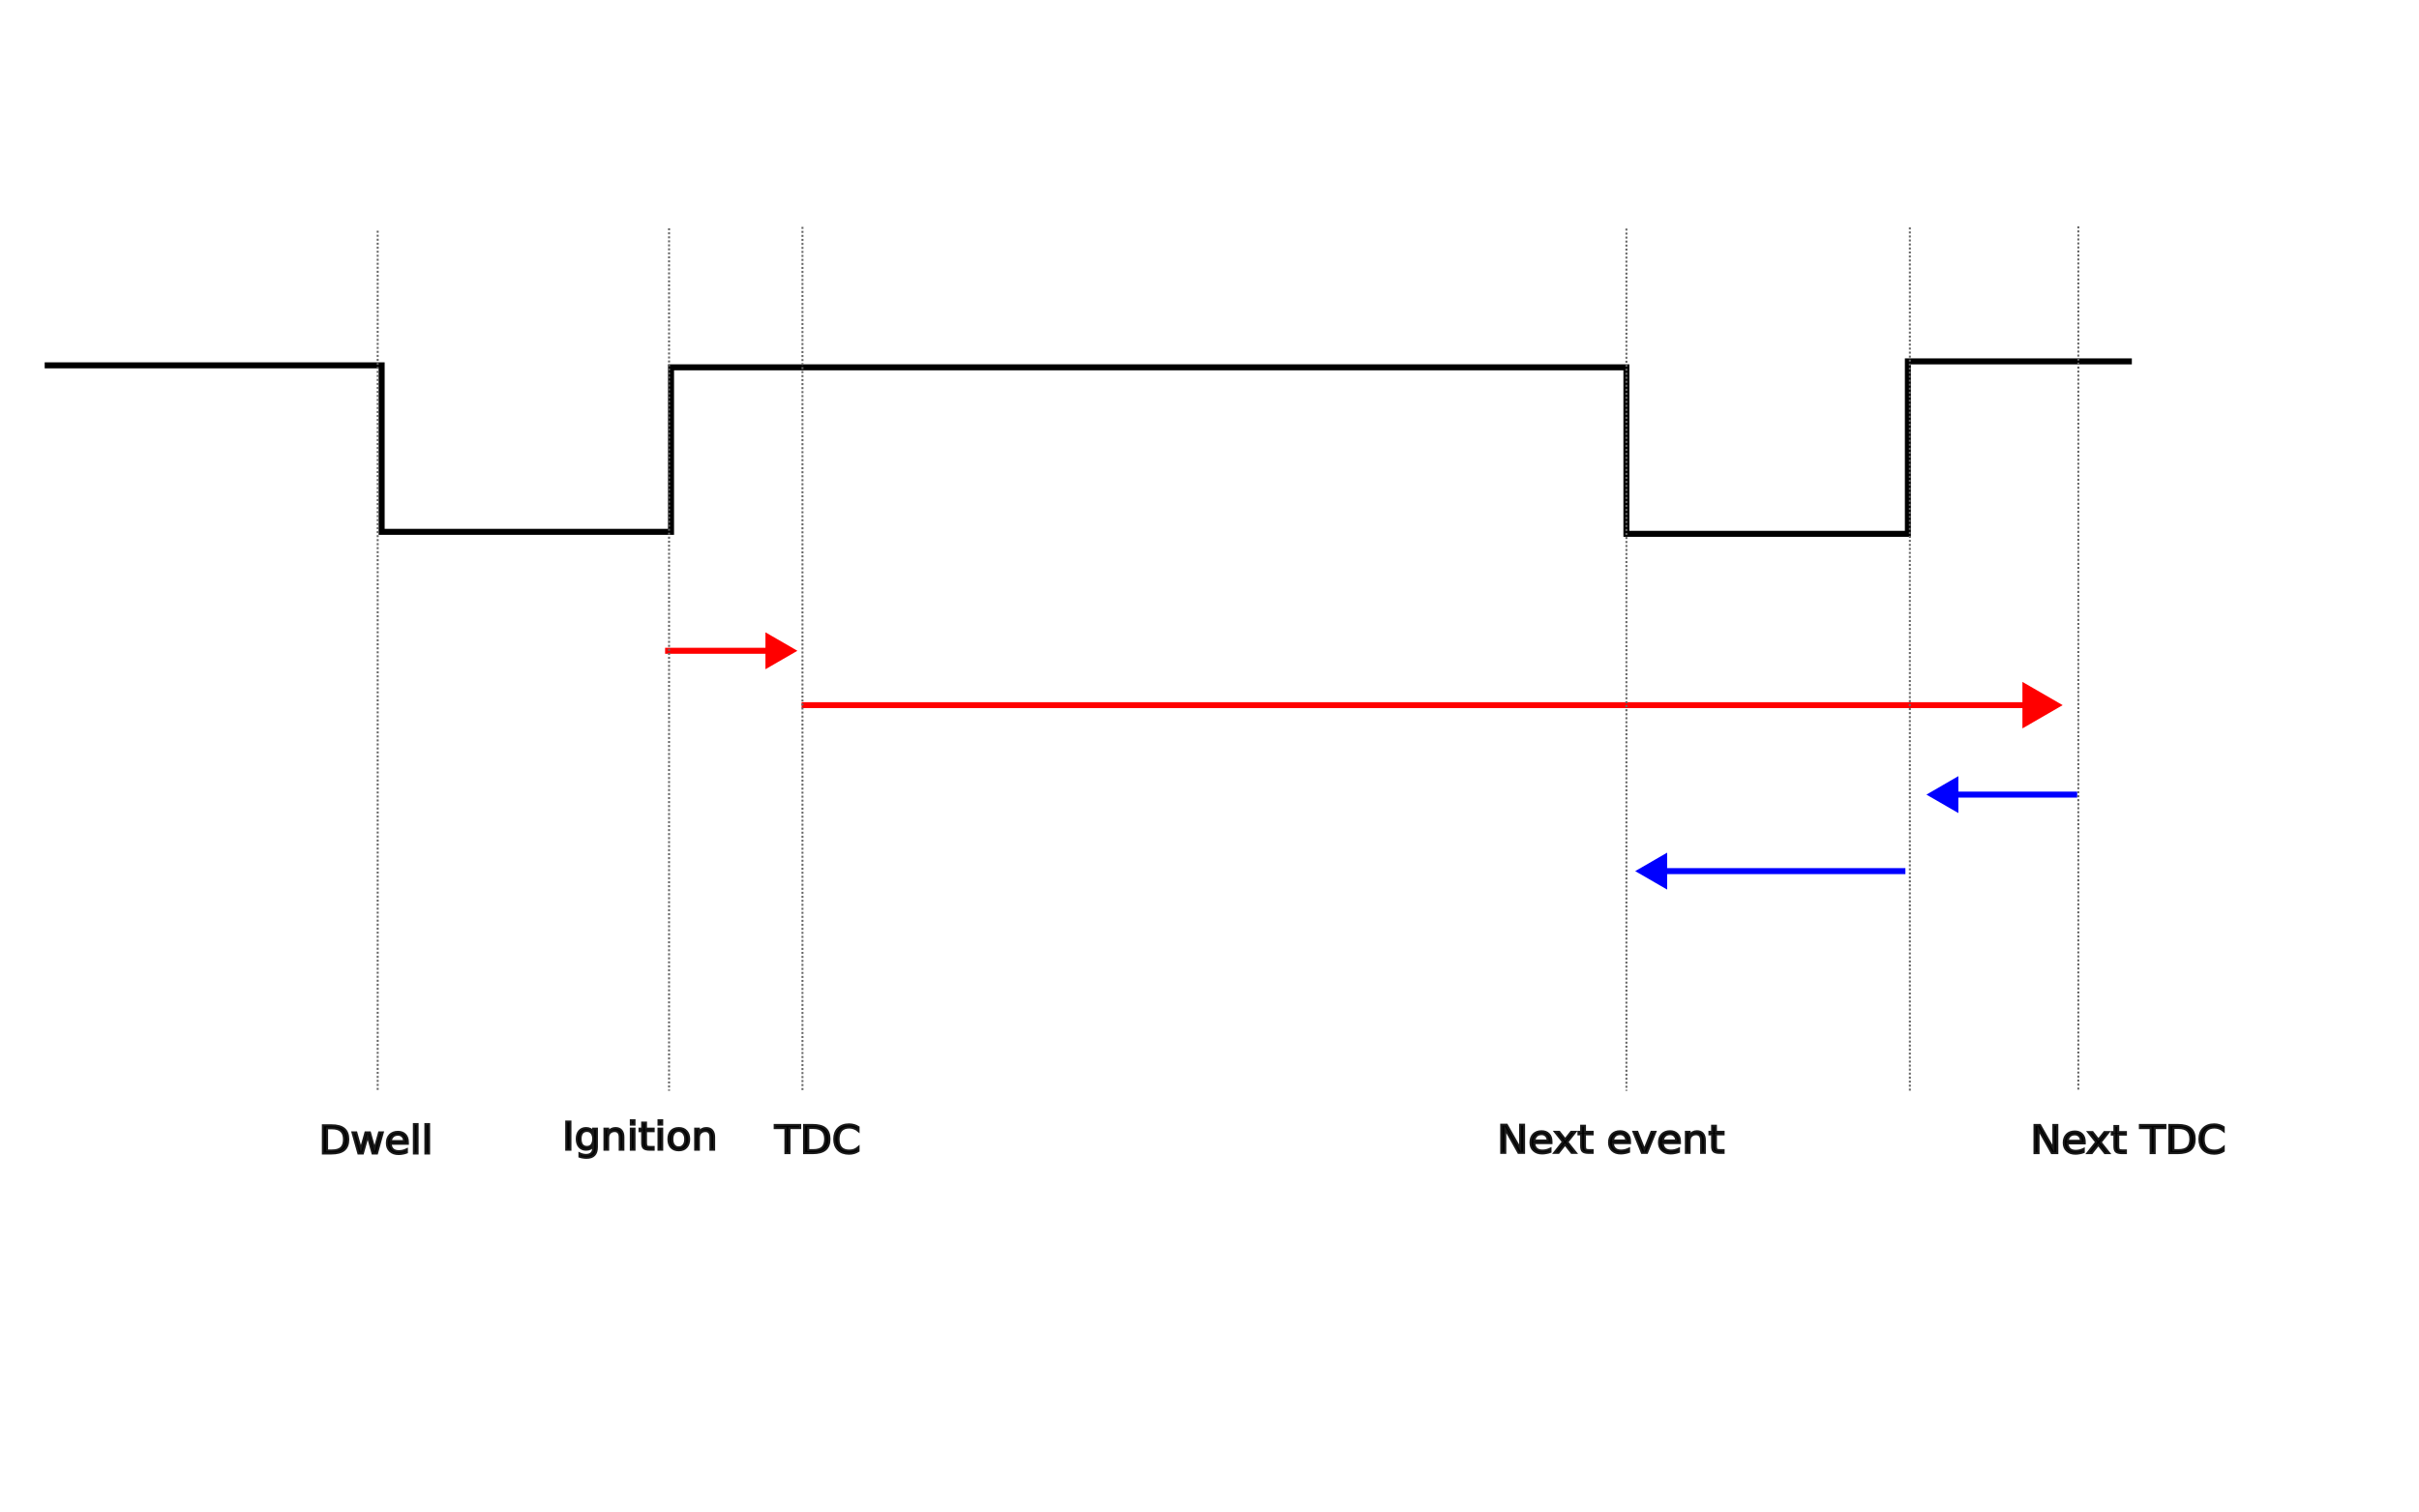
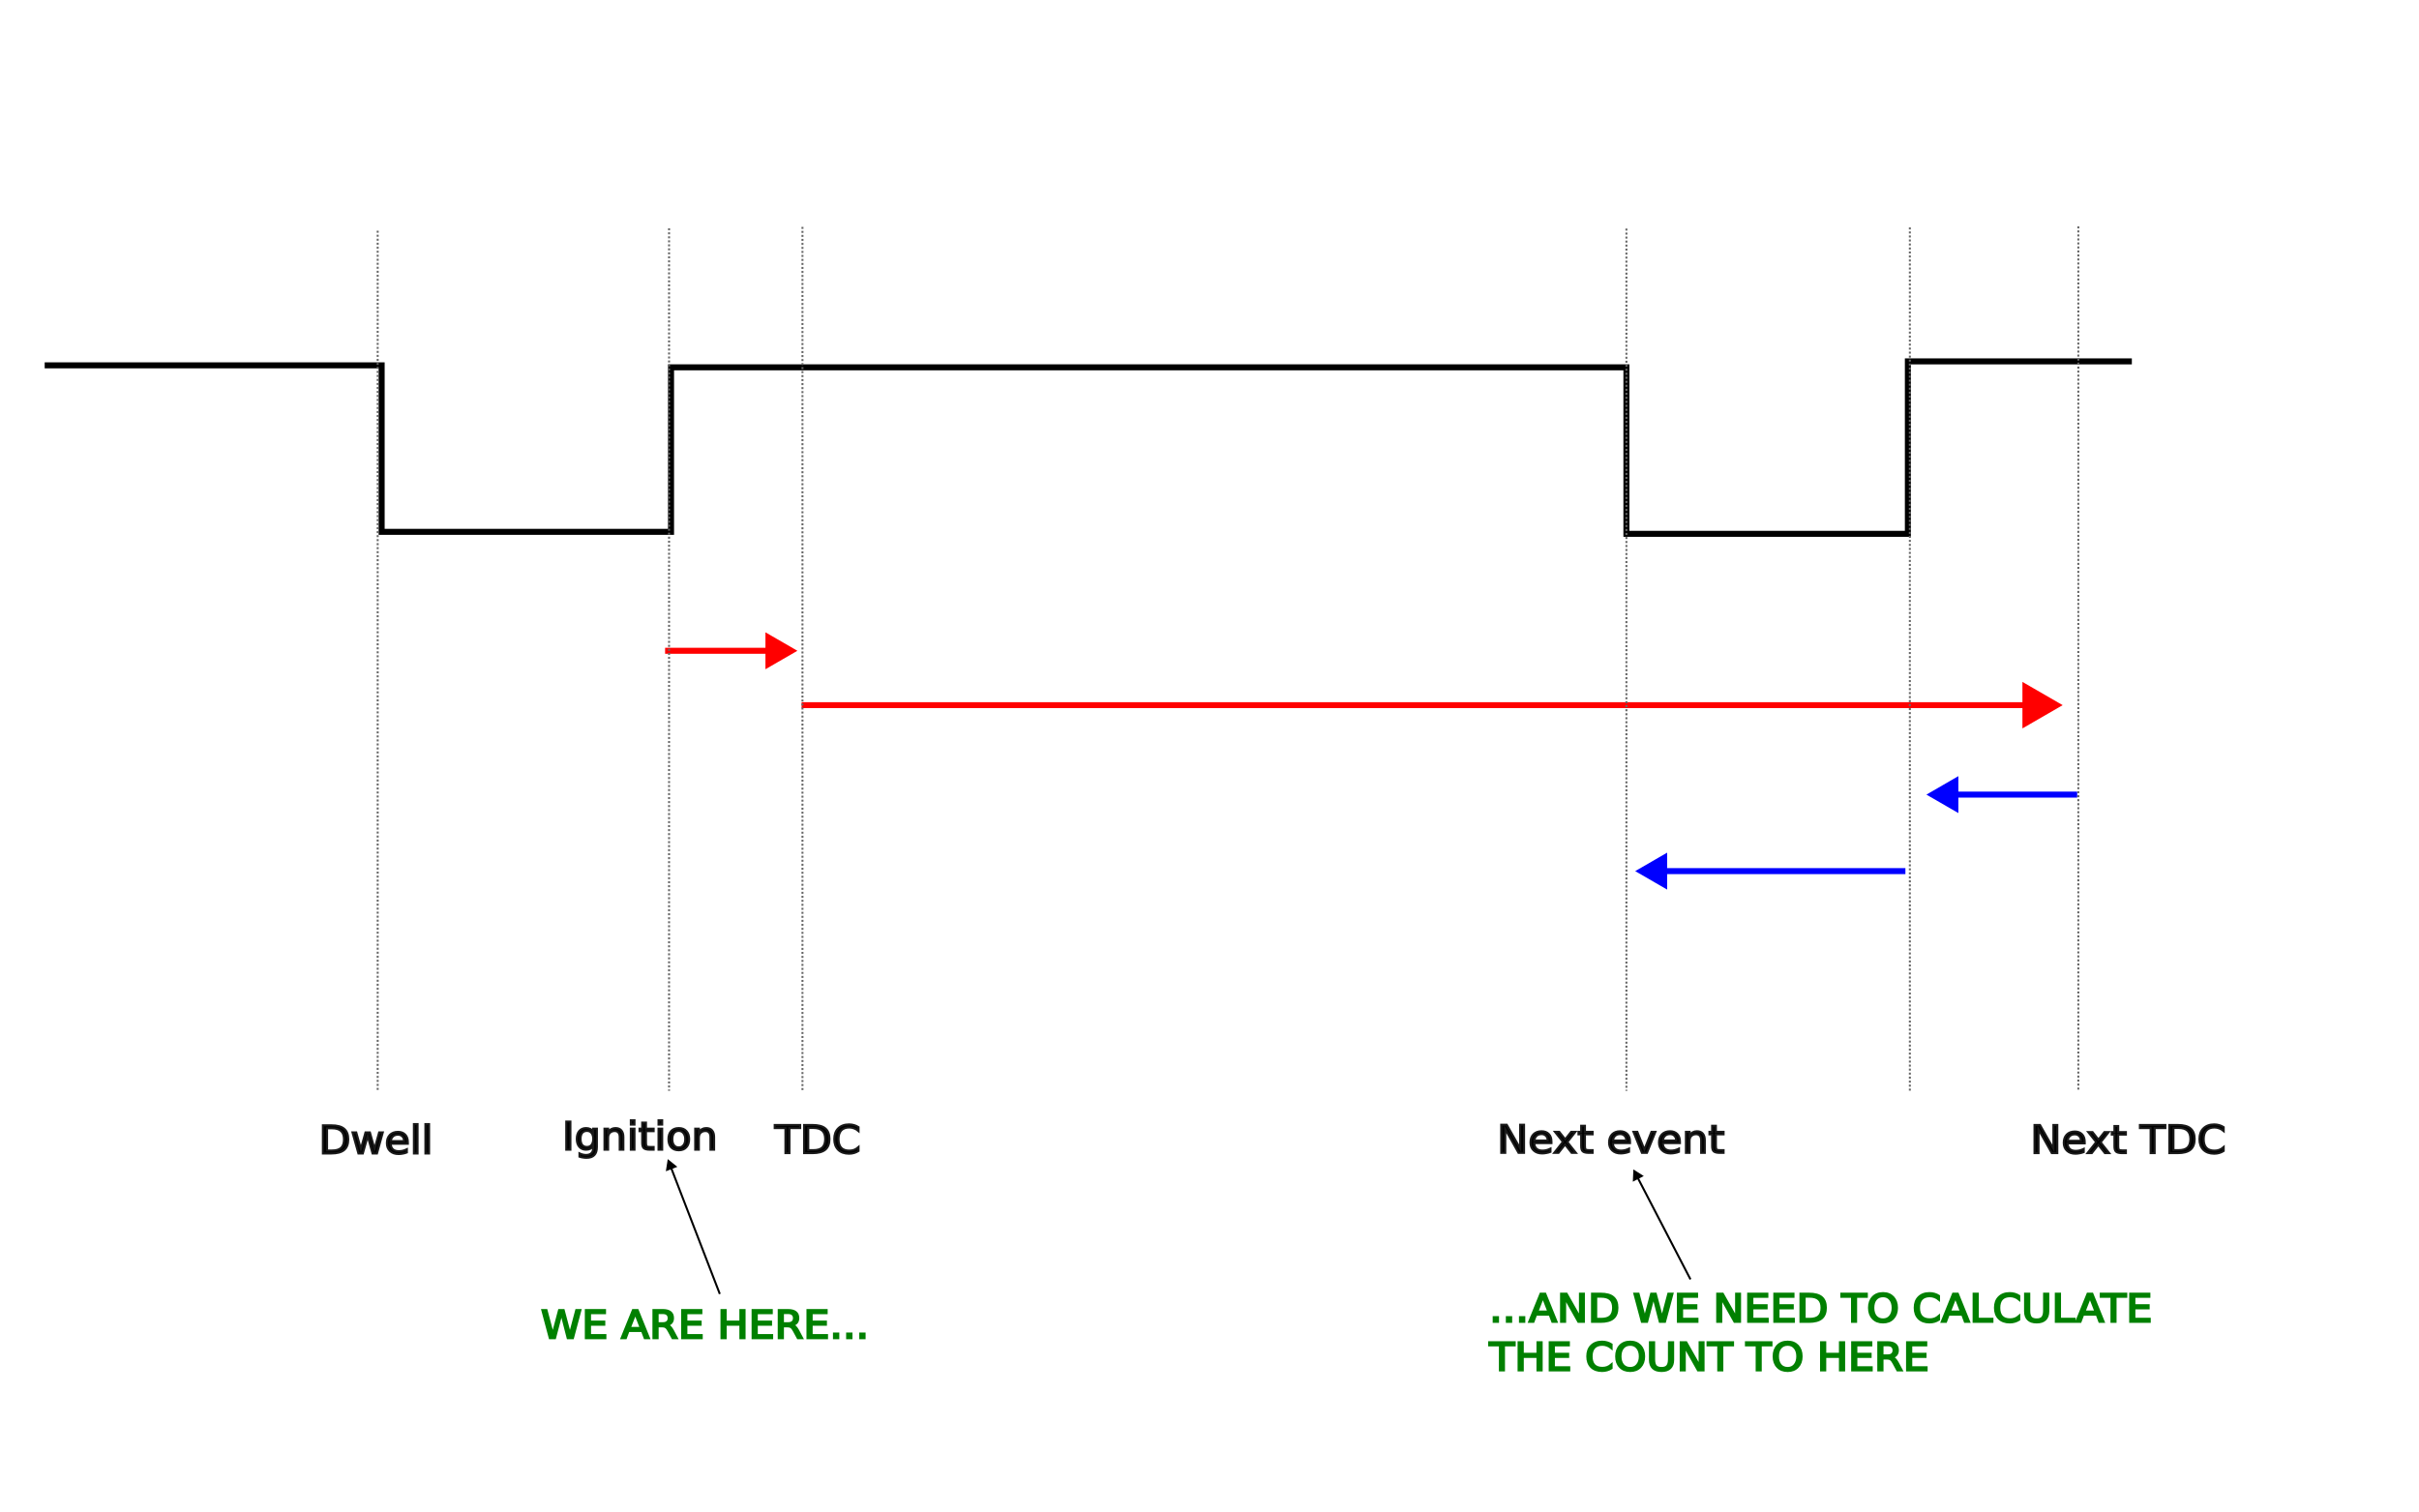
<svg xmlns="http://www.w3.org/2000/svg" width="320mm" height="200mm" viewBox="0 0 320 200" version="1.1" id="svg1">
  <defs id="defs1">
    <rect x="205.42" y="601.018" width="80.18" height="38.433" id="rect8" />
    <rect x="93.433" y="596.38" width="66.264" height="23.193" id="rect7" />
    <marker style="overflow:visible" id="marker3" refX="0" refY="0" orient="auto-start-reverse" markerWidth="1" markerHeight="1" viewBox="0 0 1 1" preserveAspectRatio="xMidYMid">
      <path transform="scale(0.5)" style="fill:context-stroke;fill-rule:evenodd;stroke:context-stroke;stroke-width:1pt" d="M 5.77,0 -2.88,5 V -5 Z" id="path3" />
    </marker>
    <marker style="overflow:visible" id="marker3-7" refX="0" refY="0" orient="auto-start-reverse" markerWidth="1" markerHeight="1" viewBox="0 0 1 1" preserveAspectRatio="xMidYMid" markerUnits="userSpaceOnUse">
      <path transform="scale(0.5)" style="fill:context-stroke;fill-rule:evenodd;stroke:context-stroke;stroke-width:1pt" d="M 5.77,0 -2.88,5 V -5 Z" id="path3-5" />
    </marker>
    <marker style="overflow:visible" id="marker3-1" refX="0" refY="0" orient="auto-start-reverse" markerWidth="1" markerHeight="1" viewBox="0 0 1 1" preserveAspectRatio="xMidYMid">
      <path transform="scale(0.5)" style="fill:context-stroke;fill-rule:evenodd;stroke:context-stroke;stroke-width:1pt" d="M 5.77,0 -2.88,5 V -5 Z" id="path3-2" />
    </marker>
    <marker style="overflow:visible" id="marker3-1-0" refX="0" refY="0" orient="auto-start-reverse" markerWidth="1" markerHeight="1" viewBox="0 0 1 1" preserveAspectRatio="xMidYMid">
      <path transform="scale(0.5)" style="fill:context-stroke;fill-rule:evenodd;stroke:context-stroke;stroke-width:1pt" d="M 5.77,0 -2.88,5 V -5 Z" id="path3-2-6" />
    </marker>
    <rect x="93.433" y="596.38" width="66.264" height="23.193" id="rect7-6" />
+     <marker style="overflow:visible" id="marker3-1-0-6" refX="0" refY="0" orient="auto-start-reverse" markerWidth="1" markerHeight="1" viewBox="0 0 1 1" preserveAspectRatio="xMidYMid">
+       <path transform="scale(0.5)" style="fill:context-stroke;fill-rule:evenodd;stroke:context-stroke;stroke-width:1pt" d="M 5.77,0 -2.88,5 V -5 Z" id="path3-2-6-5" />
+     </marker>
  </defs>
  <g id="layer1">
    <path style="fill:none;stroke:#000000;stroke-width:0.794;stroke-dasharray:none;stroke-opacity:1" d="M 5.912,48.341 H 50.487 V 70.372 H 88.769 V 48.603 H 215.152 V 70.635 h 37.233 V 47.816 h 29.629" id="path1" />
    <path style="fill:none;stroke:#ff0000;stroke-width:0.794;stroke-dasharray:none;stroke-opacity:1;marker-end:url(#marker3)" d="M 87.983,86.109 H 102.666" id="path2" />
    <path style="fill:none;stroke:#ff0000;stroke-width:0.783;stroke-dasharray:none;stroke-opacity:1;marker-end:url(#marker3-7)" d="M 106.042,93.304 H 269.313" id="path2-6" />
    <path style="fill:none;stroke:#0000ff;stroke-width:0.794;stroke-dasharray:none;stroke-opacity:1;marker-end:url(#marker3-1)" d="M 274.785,105.14 H 257.657" id="path2-9" />
    <path style="fill:none;stroke:#0000ff;stroke-width:0.794;stroke-dasharray:none;stroke-opacity:1;marker-end:url(#marker3-1-0)" d="M 252.059,115.264 H 219.133" id="path2-9-1" />
    <text xml:space="preserve" transform="matrix(0.2645833,0,0,0.2645833,-2.645833,21.96042)" id="text8" style="font-style:normal;font-variant:normal;font-weight:normal;font-stretch:normal;font-size:36.267px;font-family:'DejaVu Sans';-inkscape-font-specification:'DejaVu Sans, Normal';font-variant-ligatures:normal;font-variant-caps:normal;font-variant-numeric:normal;font-variant-east-asian:normal;text-align:start;writing-mode:lr-tb;direction:ltr;white-space:pre;shape-inside:url(#rect8);display:inline;fill:#000000;fill-opacity:1;stroke:#1a1a1a;stroke-width:1;stroke-dasharray:none;stroke-dashoffset:0;stroke-opacity:1" />
    <text xml:space="preserve" style="font-style:normal;font-variant:normal;font-weight:normal;font-stretch:normal;font-size:5.304px;font-family:'DejaVu Sans';-inkscape-font-specification:'DejaVu Sans, Normal';font-variant-ligatures:normal;font-variant-caps:normal;font-variant-numeric:normal;font-variant-east-asian:normal;text-align:start;writing-mode:lr-tb;direction:ltr;text-anchor:start;fill:#000000;fill-opacity:1;stroke:#1a1a1a;stroke-width:0.265;stroke-dasharray:none;stroke-dashoffset:0;stroke-opacity:1" x="72.081" y="156.978" id="text9" transform="scale(1.031843,0.96914)">
      <tspan id="tspan9" style="stroke-width:0.265;stroke-dasharray:none;stroke-dashoffset:0" x="72.081" y="156.978">Ignition</tspan>
    </text>
    <path style="fill:#000000;fill-opacity:1;stroke:#666666;stroke-width:0.265;stroke-dasharray:0.265, 0.265;stroke-dashoffset:0;stroke-opacity:1" d="M 49.963,30.528 V 144.335" id="path12" />
    <path style="fill:#000000;fill-opacity:1;stroke:#666666;stroke-width:0.265;stroke-dasharray:0.265, 0.265;stroke-dashoffset:0;stroke-opacity:1" d="M 88.507,30.207 V 144.335" id="path13" />
    <path style="fill:#000000;fill-opacity:1;stroke:#666666;stroke-width:0.265;stroke-dasharray:0.265, 0.265;stroke-dashoffset:0;stroke-opacity:1" d="M 215.152,30.244 V 144.335" id="path14" />
    <path style="fill:#000000;fill-opacity:1;stroke:#666666;stroke-width:0.265;stroke-dasharray:0.265, 0.265;stroke-dashoffset:0;stroke-opacity:1" d="M 252.647,30.095 V 144.335" id="path15" />
    <path style="fill:#000000;fill-opacity:1;stroke:#666666;stroke-width:0.265;stroke-dasharray:0.265, 0.265;stroke-dashoffset:0;stroke-opacity:1" d="M 274.935,29.958 V 144.335" id="path16" />
    <path style="fill:#000000;fill-opacity:1;stroke:#666666;stroke-width:0.265;stroke-dasharray:0.265, 0.265;stroke-dashoffset:0;stroke-opacity:1" d="M 106.155,30.02 V 144.335" id="path13-3" />
    <text xml:space="preserve" style="font-style:normal;font-variant:normal;font-weight:normal;font-stretch:normal;font-size:5.304px;font-family:'DejaVu Sans';-inkscape-font-specification:'DejaVu Sans, Normal';font-variant-ligatures:normal;font-variant-caps:normal;font-variant-numeric:normal;font-variant-east-asian:normal;text-align:start;writing-mode:lr-tb;direction:ltr;text-anchor:start;fill:#000000;fill-opacity:1;stroke:#1a1a1a;stroke-width:0.265;stroke-dasharray:none;stroke-dashoffset:0;stroke-opacity:1" x="40.881" y="157.492" id="text9-4" transform="scale(1.031843,0.96914)">
      <tspan id="tspan16" x="40.881" y="157.492" style="stroke-width:0.265">Dwell</tspan>
    </text>
    <text xml:space="preserve" style="font-style:normal;font-variant:normal;font-weight:normal;font-stretch:normal;font-size:5.304px;font-family:'DejaVu Sans';-inkscape-font-specification:'DejaVu Sans, Normal';font-variant-ligatures:normal;font-variant-caps:normal;font-variant-numeric:normal;font-variant-east-asian:normal;text-align:start;writing-mode:lr-tb;direction:ltr;text-anchor:start;fill:#000000;fill-opacity:1;stroke:#1a1a1a;stroke-width:0.265;stroke-dasharray:none;stroke-dashoffset:0;stroke-opacity:1" x="99.334" y="157.445" id="text9-5" transform="scale(1.031843,0.96914)">
      <tspan id="tspan17" x="99.334" y="157.445" style="stroke-width:0.265">TDC</tspan>
    </text>
    <text xml:space="preserve" style="font-style:normal;font-variant:normal;font-weight:normal;font-stretch:normal;font-size:5.304px;font-family:'DejaVu Sans';-inkscape-font-specification:'DejaVu Sans, Normal';font-variant-ligatures:normal;font-variant-caps:normal;font-variant-numeric:normal;font-variant-east-asian:normal;text-align:start;writing-mode:lr-tb;direction:ltr;text-anchor:start;fill:#000000;fill-opacity:1;stroke:#1a1a1a;stroke-width:0.265;stroke-dasharray:none;stroke-dashoffset:0;stroke-opacity:1" x="191.948" y="157.41" id="text9-8" transform="scale(1.031843,0.96914)">
      <tspan id="tspan18" x="191.948" y="157.41" style="stroke-width:0.265">Next event</tspan>
    </text>
    <text xml:space="preserve" style="font-style:normal;font-variant:normal;font-weight:normal;font-stretch:normal;font-size:5.304px;font-family:'DejaVu Sans';-inkscape-font-specification:'DejaVu Sans, Normal';font-variant-ligatures:normal;font-variant-caps:normal;font-variant-numeric:normal;font-variant-east-asian:normal;text-align:start;writing-mode:lr-tb;direction:ltr;text-anchor:start;fill:#000000;fill-opacity:1;stroke:#1a1a1a;stroke-width:0.265;stroke-dasharray:none;stroke-dashoffset:0;stroke-opacity:1" x="260.315" y="157.445" id="text9-59" transform="scale(1.031843,0.96914)">
      <tspan id="tspan19" x="260.315" y="157.445" style="stroke-width:0.265">Next TDC</tspan>
    </text>
+     <text xml:space="preserve" style="font-style:normal;font-variant:normal;font-weight:normal;font-stretch:normal;font-size:5.304px;font-family:'DejaVu Sans';-inkscape-font-specification:'DejaVu Sans, Normal';font-variant-ligatures:normal;font-variant-caps:normal;font-variant-numeric:normal;font-variant-east-asian:normal;text-align:start;writing-mode:lr-tb;direction:ltr;text-anchor:start;fill:#008000;fill-opacity:1;stroke:#008000;stroke-width:0.265;stroke-dasharray:none;stroke-dashoffset:0;stroke-opacity:1" x="69.353" y="182.714" id="text9-3" transform="scale(1.031843,0.96914)">
+       <tspan id="tspan1" x="69.353" y="182.714">WE ARE HERE...</tspan>
+     </text>
+     <text xml:space="preserve" style="font-style:normal;font-variant:normal;font-weight:normal;font-stretch:normal;font-size:5.304px;font-family:'DejaVu Sans';-inkscape-font-specification:'DejaVu Sans, Normal';font-variant-ligatures:normal;font-variant-caps:normal;font-variant-numeric:normal;font-variant-east-asian:normal;text-align:start;writing-mode:lr-tb;direction:ltr;text-anchor:start;fill:#008000;fill-opacity:1;stroke:#008000;stroke-width:0.265;stroke-dasharray:none;stroke-dashoffset:0;stroke-opacity:1" x="190.937" y="180.48" id="text9-3-1" transform="scale(1.031843,0.96914)">
+       <tspan id="tspan2" x="190.937" y="180.48">...AND WE NEED TO CALCULATE</tspan>
+       <tspan id="tspan3" x="190.937" y="187.11">THE COUNT TO HERE</tspan>
+     </text>
+     <path style="fill:none;fill-rule:evenodd;stroke:#000000;stroke-width:0.265;stroke-linecap:butt;stroke-linejoin:miter;stroke-dasharray:none;stroke-opacity:1;marker-end:url(#marker3-1-0)" d="m 95.221,171.215 -6.548,-16.967" id="path4" />
+     <path style="fill:none;fill-rule:evenodd;stroke:#000000;stroke-width:0.265;stroke-linecap:butt;stroke-linejoin:miter;stroke-dasharray:none;stroke-opacity:1;marker-end:url(#marker3-1-0-6)" d="m 223.626,169.283 -7.118,-13.714" id="path4-3" />
  </g>
</svg>
